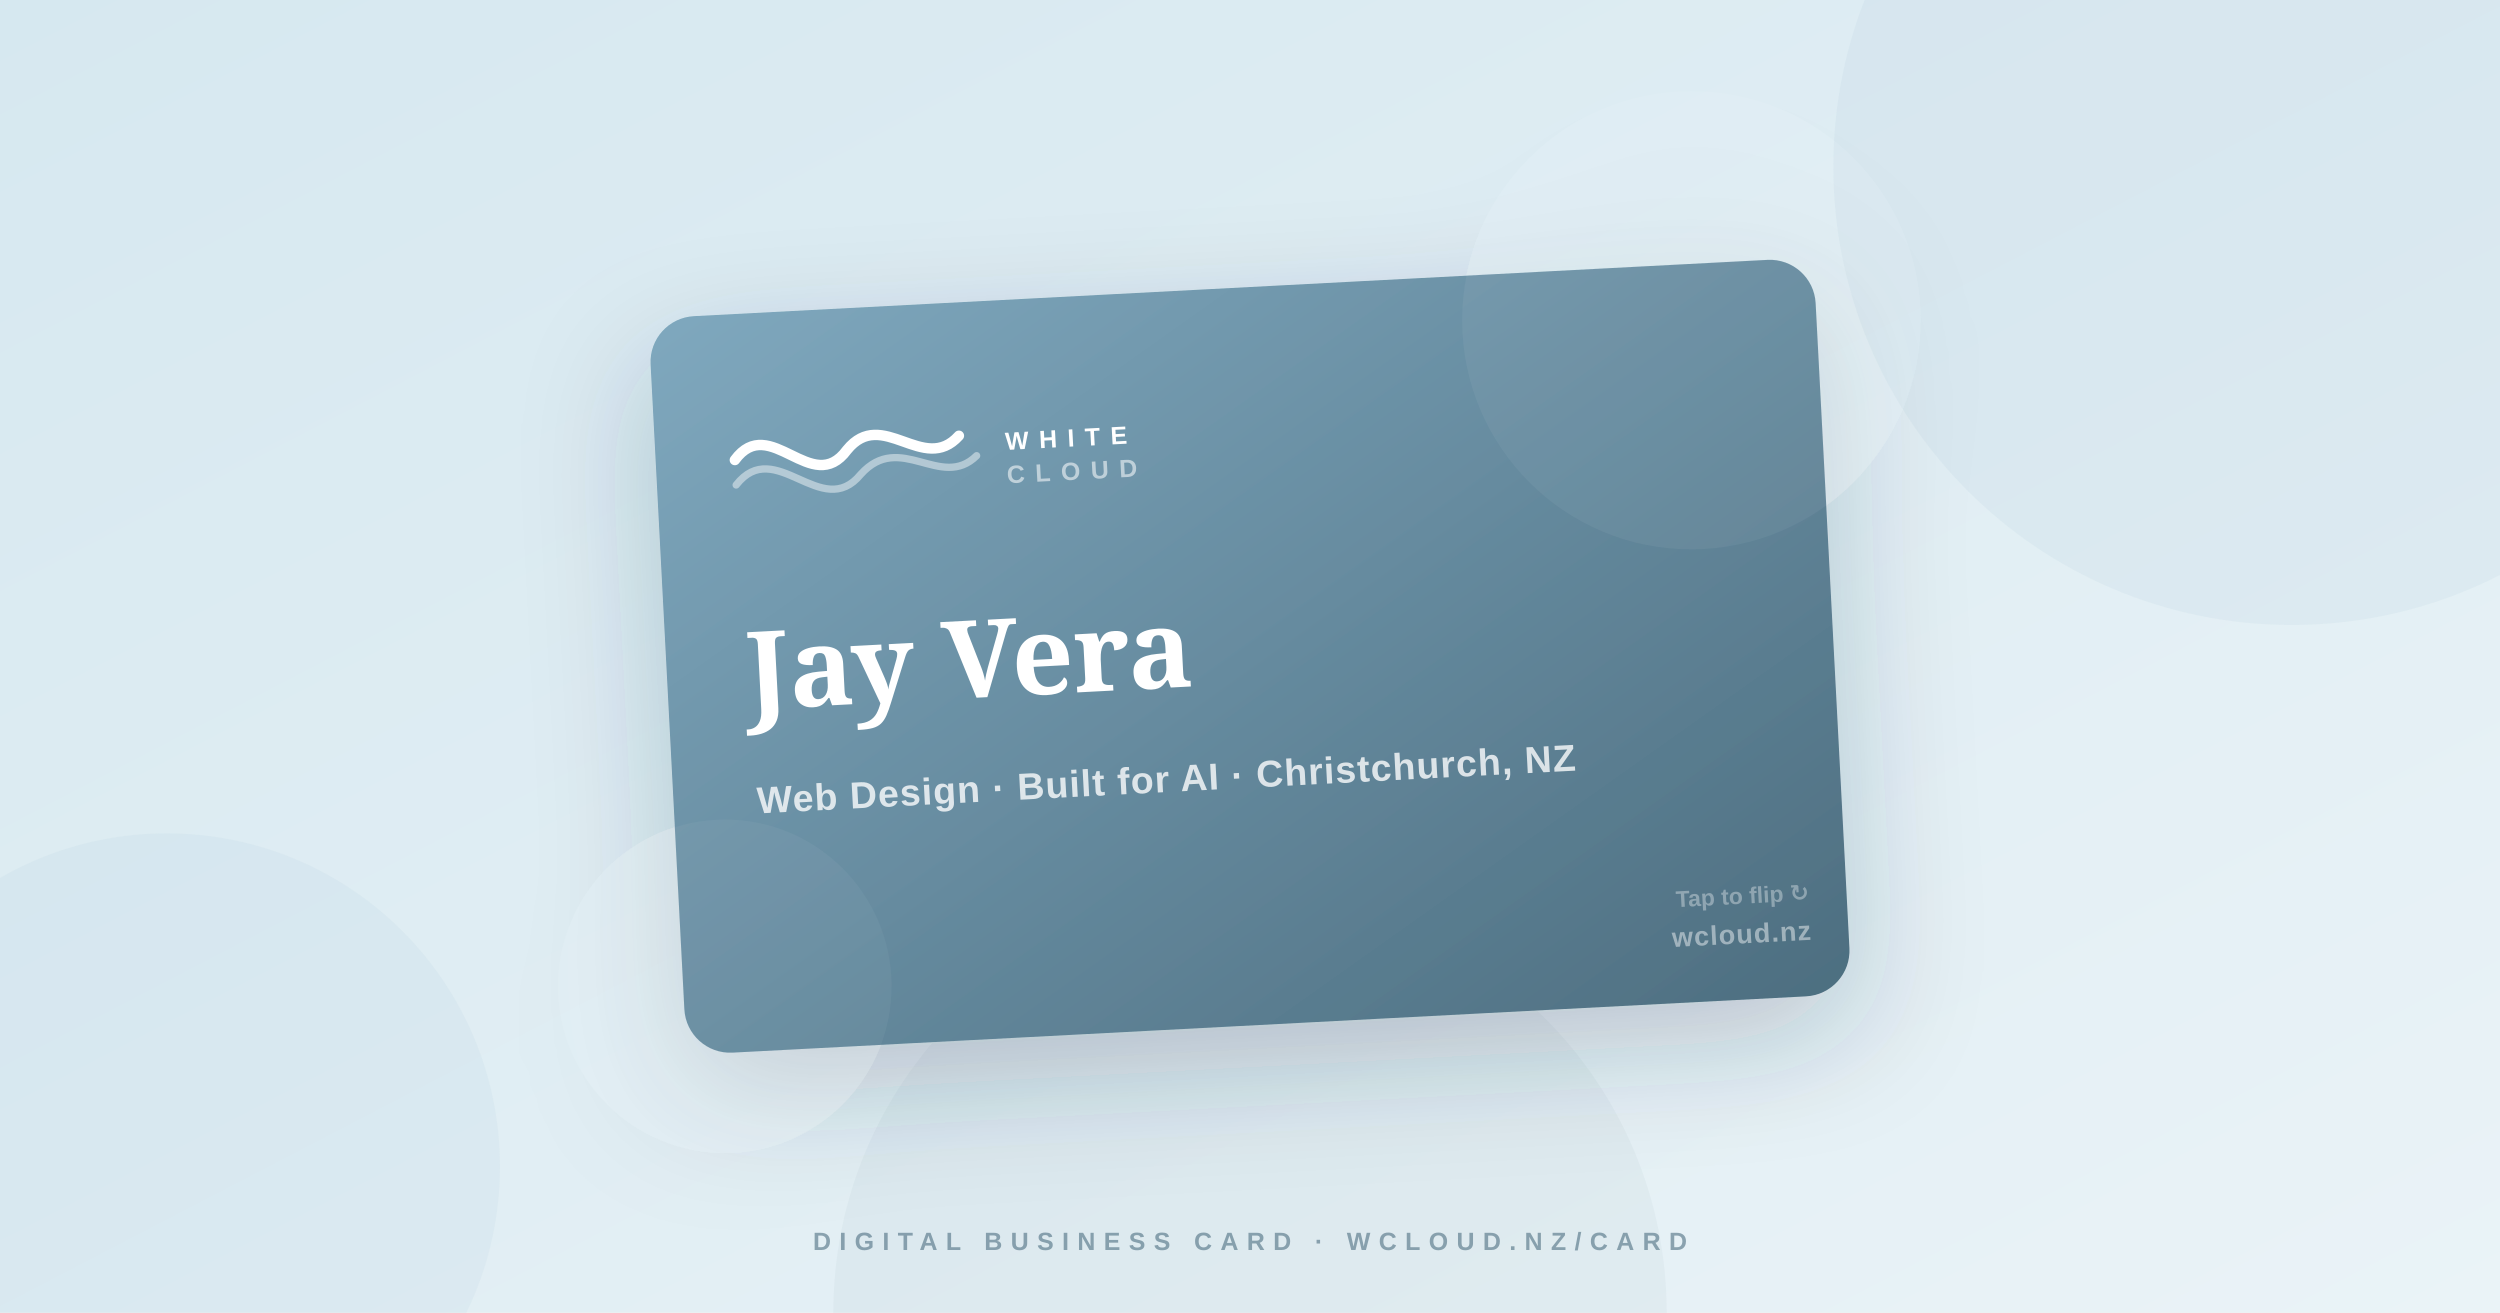
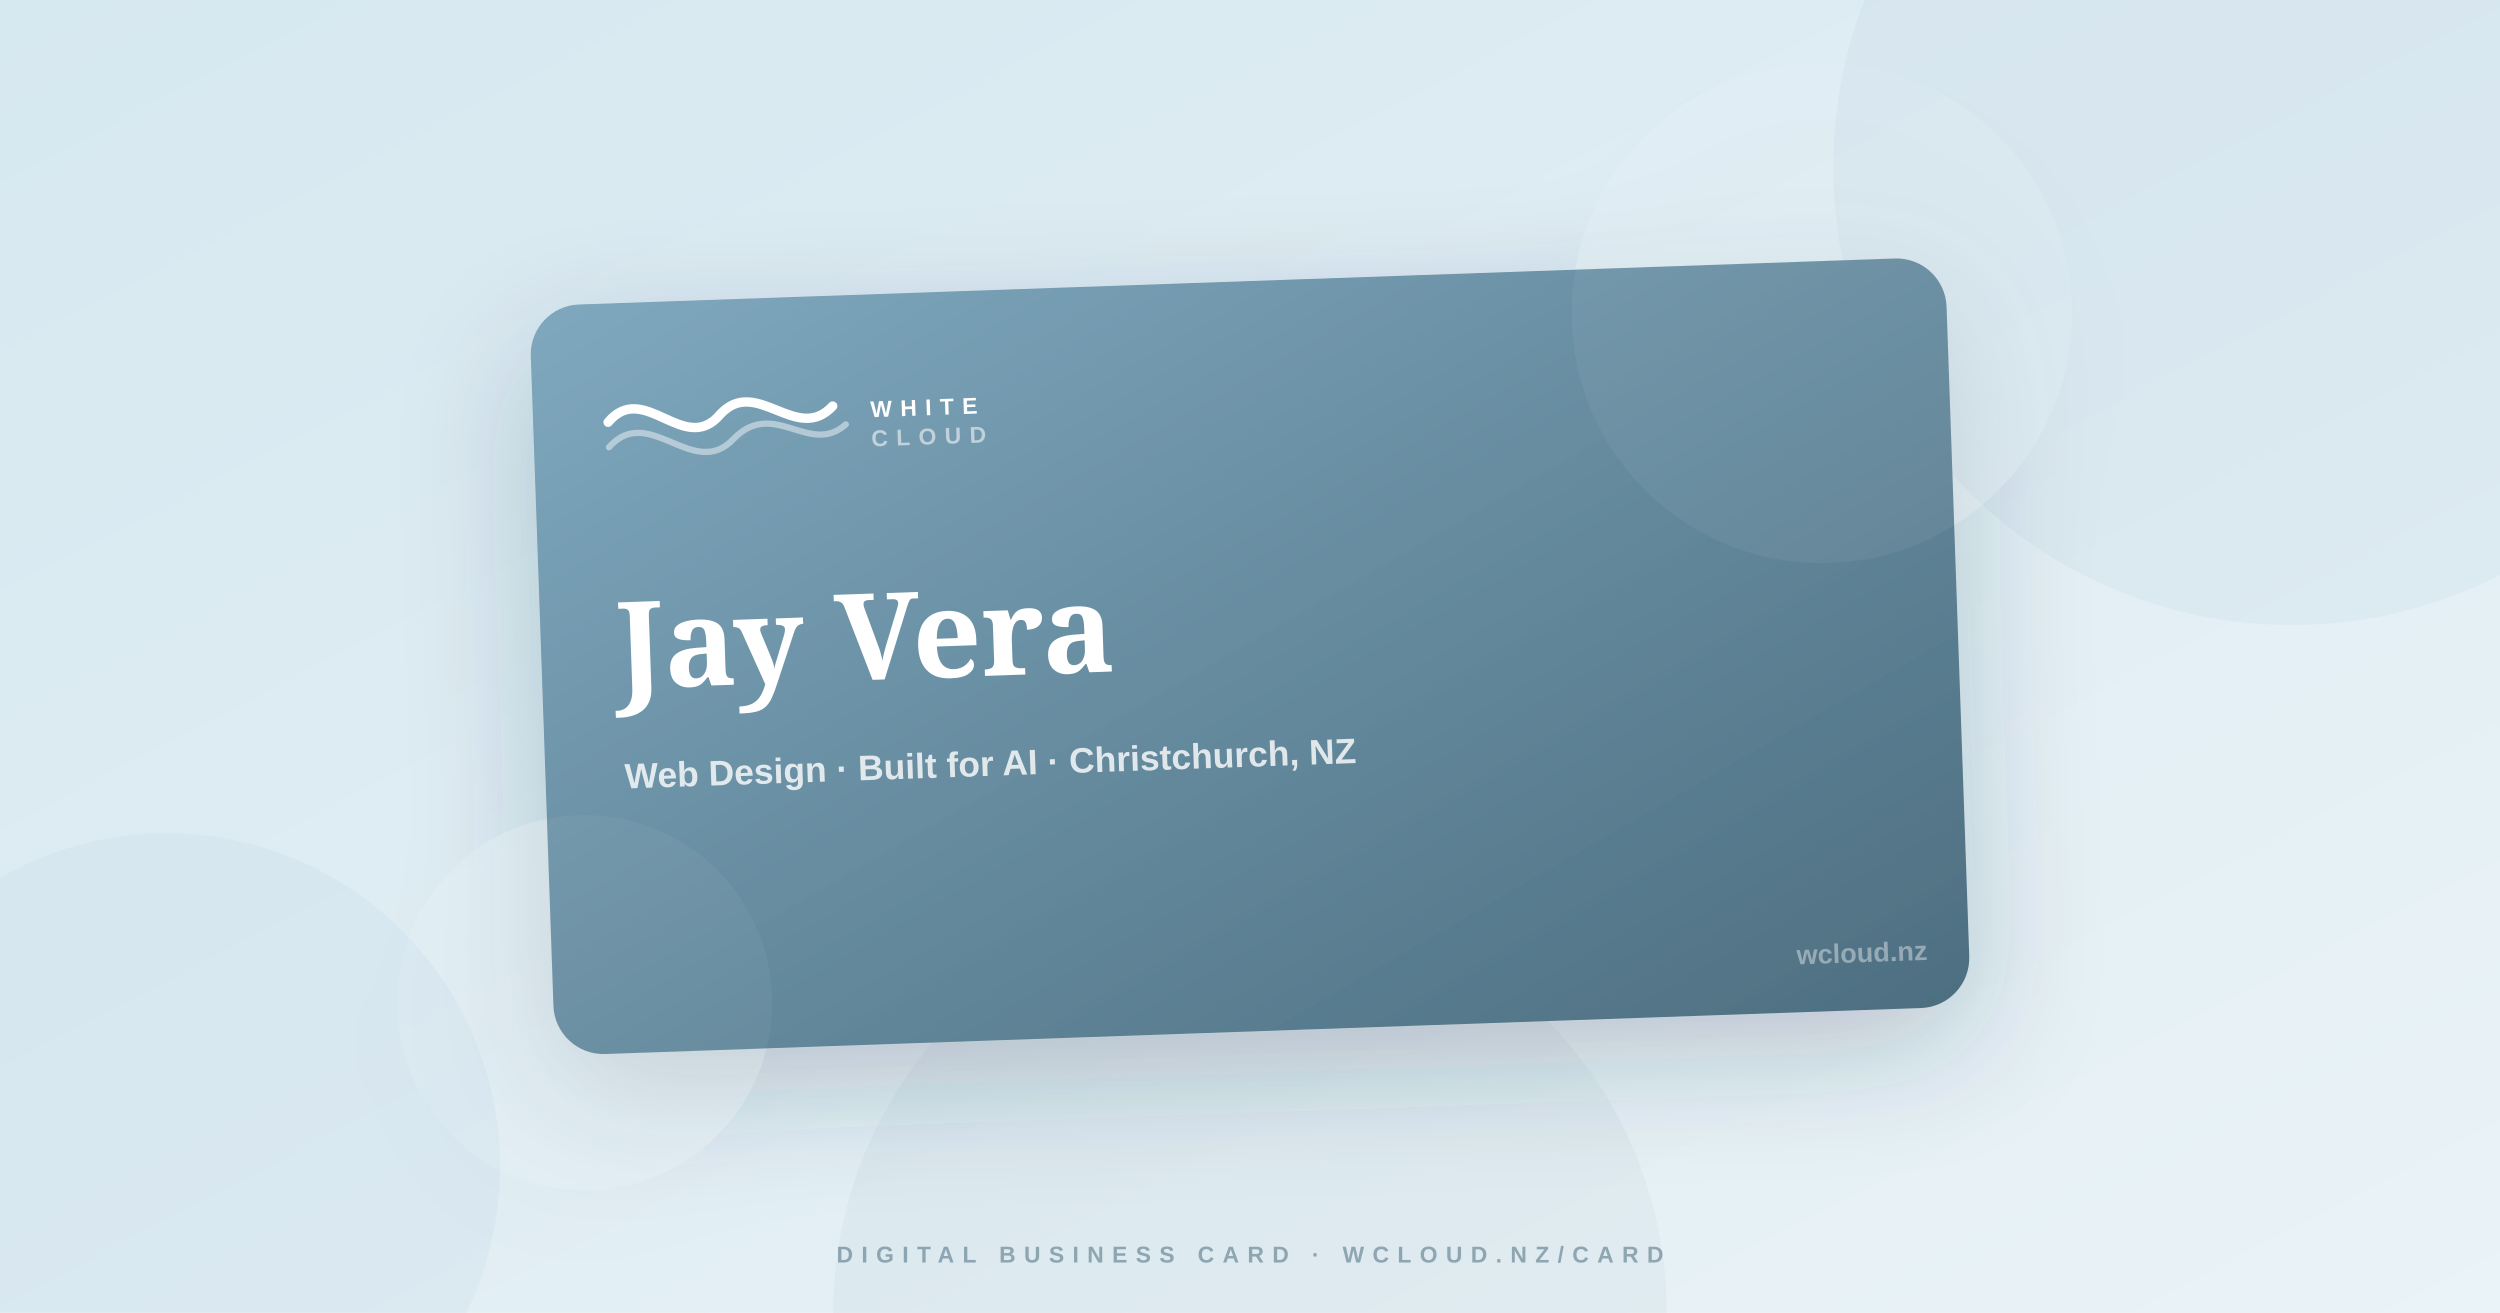
<svg xmlns="http://www.w3.org/2000/svg" width="1200" height="630" viewBox="0 0 1200 630">
  <defs>
    <linearGradient id="bg" x1="0%" y1="0%" x2="100%" y2="100%">
      <stop offset="0%" stop-color="#d6e8f0" />
      <stop offset="100%" stop-color="#eaf3f7" />
    </linearGradient>
    <linearGradient id="card" x1="0%" y1="0%" x2="100%" y2="100%">
      <stop offset="0%" stop-color="#7fa8be" />
      <stop offset="100%" stop-color="#4d6e80" />
    </linearGradient>
    <filter id="shadow" x="-15%" y="-15%" width="130%" height="150%">
      <feDropShadow dx="0" dy="20" stdDeviation="30" flood-color="#2a3d4a" flood-opacity="0.22" />
    </filter>
  </defs>
  <rect width="1200" height="630" fill="url(#bg)" />
  <circle cx="1100" cy="80" r="220" fill="#7fa8be" opacity="0.08" />
  <circle cx="80" cy="560" r="160" fill="#7fa8be" opacity="0.07" />
  <circle cx="600" cy="630" r="200" fill="#4d6e80" opacity="0.05" />
-   <g transform="rotate(-3, 600, 315)" filter="url(#shadow)">
-     <rect x="320" y="138" width="560" height="354" rx="22" fill="url(#card)" />
-     <circle cx="820" cy="165" r="110" fill="white" opacity="0.05" />
-     <circle cx="340" cy="460" r="80" fill="white" opacity="0.04" />
-     <path d="M358 208 C376 186,394 228,412 206 C430 186,448 220,466 202" stroke="white" stroke-width="5" stroke-linecap="round" fill="none" />
-     <path d="M358 220 C378 197,398 240,418 218 C438 198,456 228,474 212" stroke="white" stroke-width="3.5" stroke-linecap="round" fill="none" opacity="0.45" />
-     <text x="488" y="210" font-family="Arial,sans-serif" font-weight="700" font-size="12" fill="white" letter-spacing="5">WHITE</text>
-     <text x="488" y="226" font-family="Arial,sans-serif" font-weight="600" font-size="12" fill="white" opacity="0.55" letter-spacing="5">CLOUD</text>
-     <text x="358" y="328" font-family="Georgia,serif" font-weight="700" font-size="52" fill="white">Jay Vera</text>
-     <text x="360" y="378" font-family="Arial,sans-serif" font-weight="600" font-size="18" fill="white" opacity="0.78" letter-spacing="0.5">Web Design · Built for AI · Christchurch, NZ</text>
-     <text x="862" y="465" font-family="Arial,sans-serif" font-weight="600" font-size="13" fill="white" opacity="0.45" text-anchor="end" letter-spacing="0.5">wcloud.nz</text>
-     <text x="862" y="446" font-family="Arial,sans-serif" font-weight="600" font-size="11" fill="white" opacity="0.35" text-anchor="end">Tap to flip ↻</text>
+   <g transform="rotate(-2, 600, 315)" filter="url(#shadow)">
+     <rect x="260" y="135" width="680" height="360" rx="24" fill="url(#card)" />
+     <circle cx="880" cy="160" r="120" fill="white" opacity="0.05" />
+     <circle cx="275" cy="470" r="90" fill="white" opacity="0.04" />
+     <path d="M296 192 C314 172,332 210,350 190 C368 172,386 206,404 188" stroke="white" stroke-width="4.5" stroke-linecap="round" fill="none" />
+     <path d="M296 204 C316 183,336 222,356 202 C376 183,392 212,410 197" stroke="white" stroke-width="3" stroke-linecap="round" fill="none" opacity="0.45" />
+     <text x="422" y="194" font-family="Arial,sans-serif" font-weight="700" font-size="11" fill="white" letter-spacing="4">WHITE</text>
+     <text x="422" y="208" font-family="Arial,sans-serif" font-weight="600" font-size="11" fill="white" opacity="0.55" letter-spacing="4">CLOUD</text>
+     <text x="296" y="320" font-family="Georgia,serif" font-weight="700" font-size="58" fill="white">Jay Vera</text>
+     <text x="298" y="368" font-family="Arial,sans-serif" font-weight="600" font-size="17" fill="white" opacity="0.80">Web Design · Built for AI · Christchurch, NZ</text>
+     <text x="920" y="472" font-family="Arial,sans-serif" font-weight="600" font-size="13" fill="white" opacity="0.40" text-anchor="end">wcloud.nz</text>
  </g>
-   <text x="600" y="600" font-family="Arial,sans-serif" font-weight="700" font-size="12" fill="#4d6e80" text-anchor="middle" letter-spacing="4" opacity="0.6">DIGITAL BUSINESS CARD · WCLOUD.NZ/CARD</text>
+   <text x="600" y="606" font-family="Arial,sans-serif" font-weight="700" font-size="11" fill="#4d6e80" text-anchor="middle" letter-spacing="4" opacity="0.55">DIGITAL BUSINESS CARD · WCLOUD.NZ/CARD</text>
</svg>
